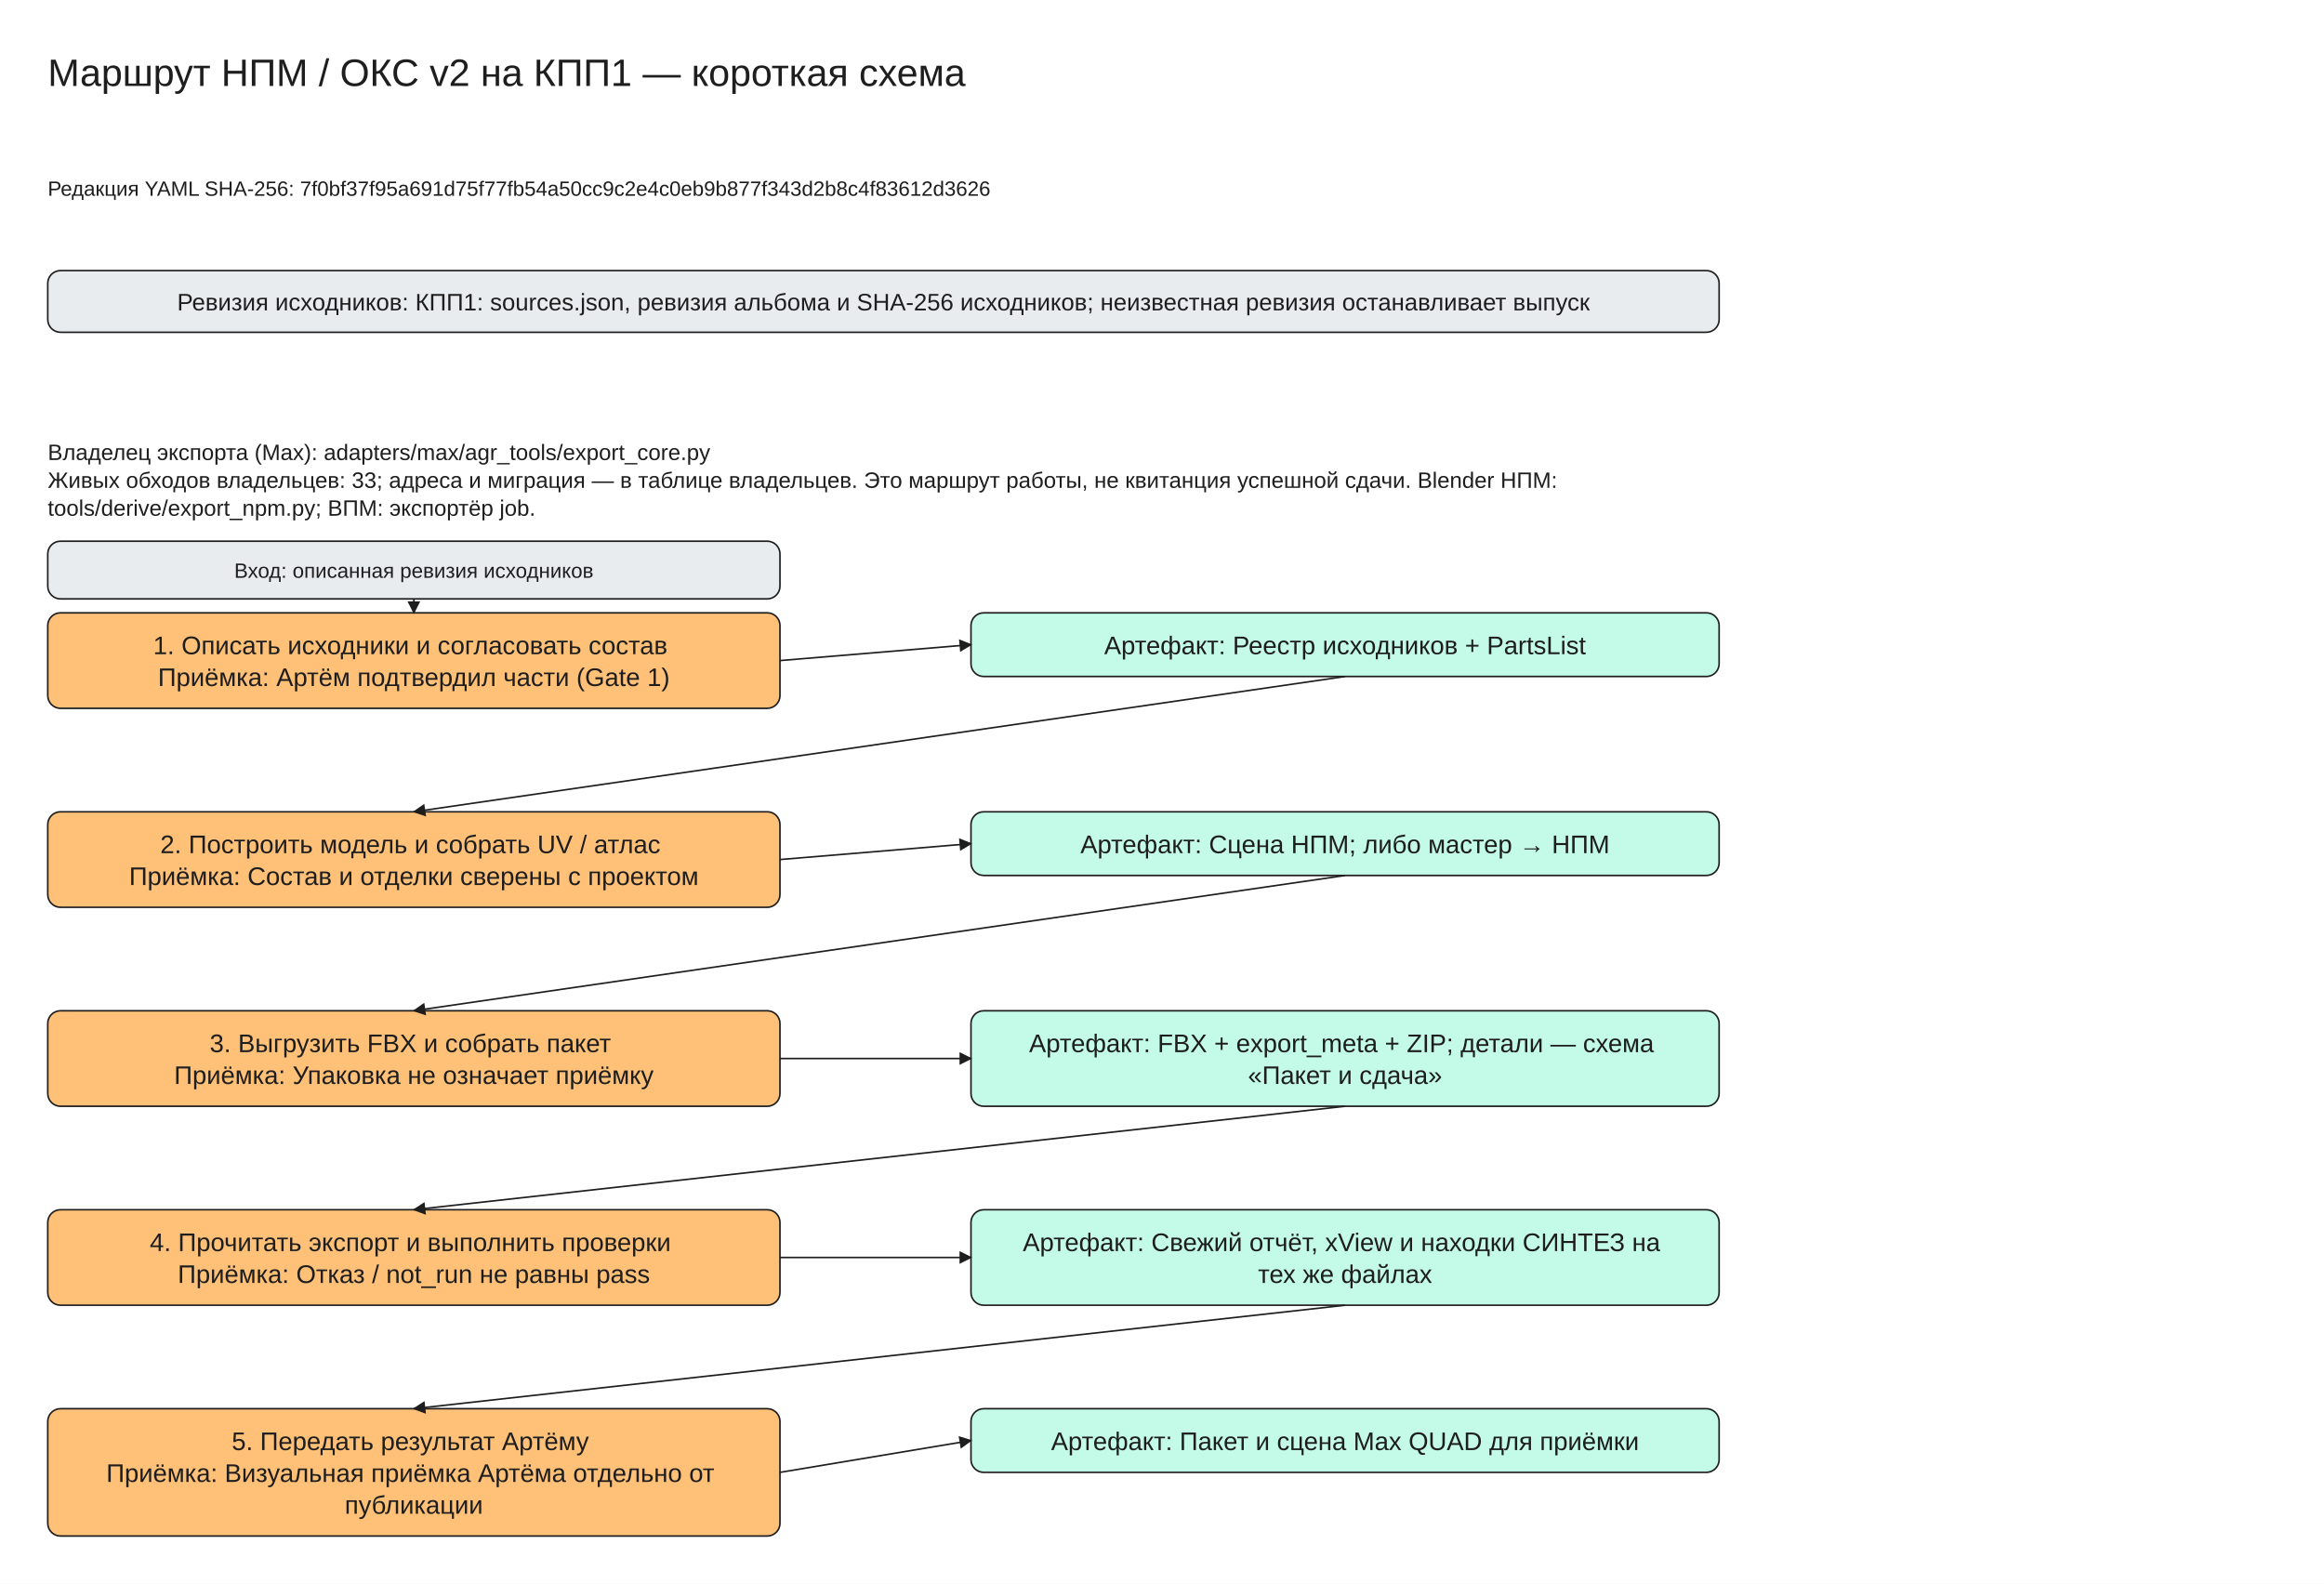
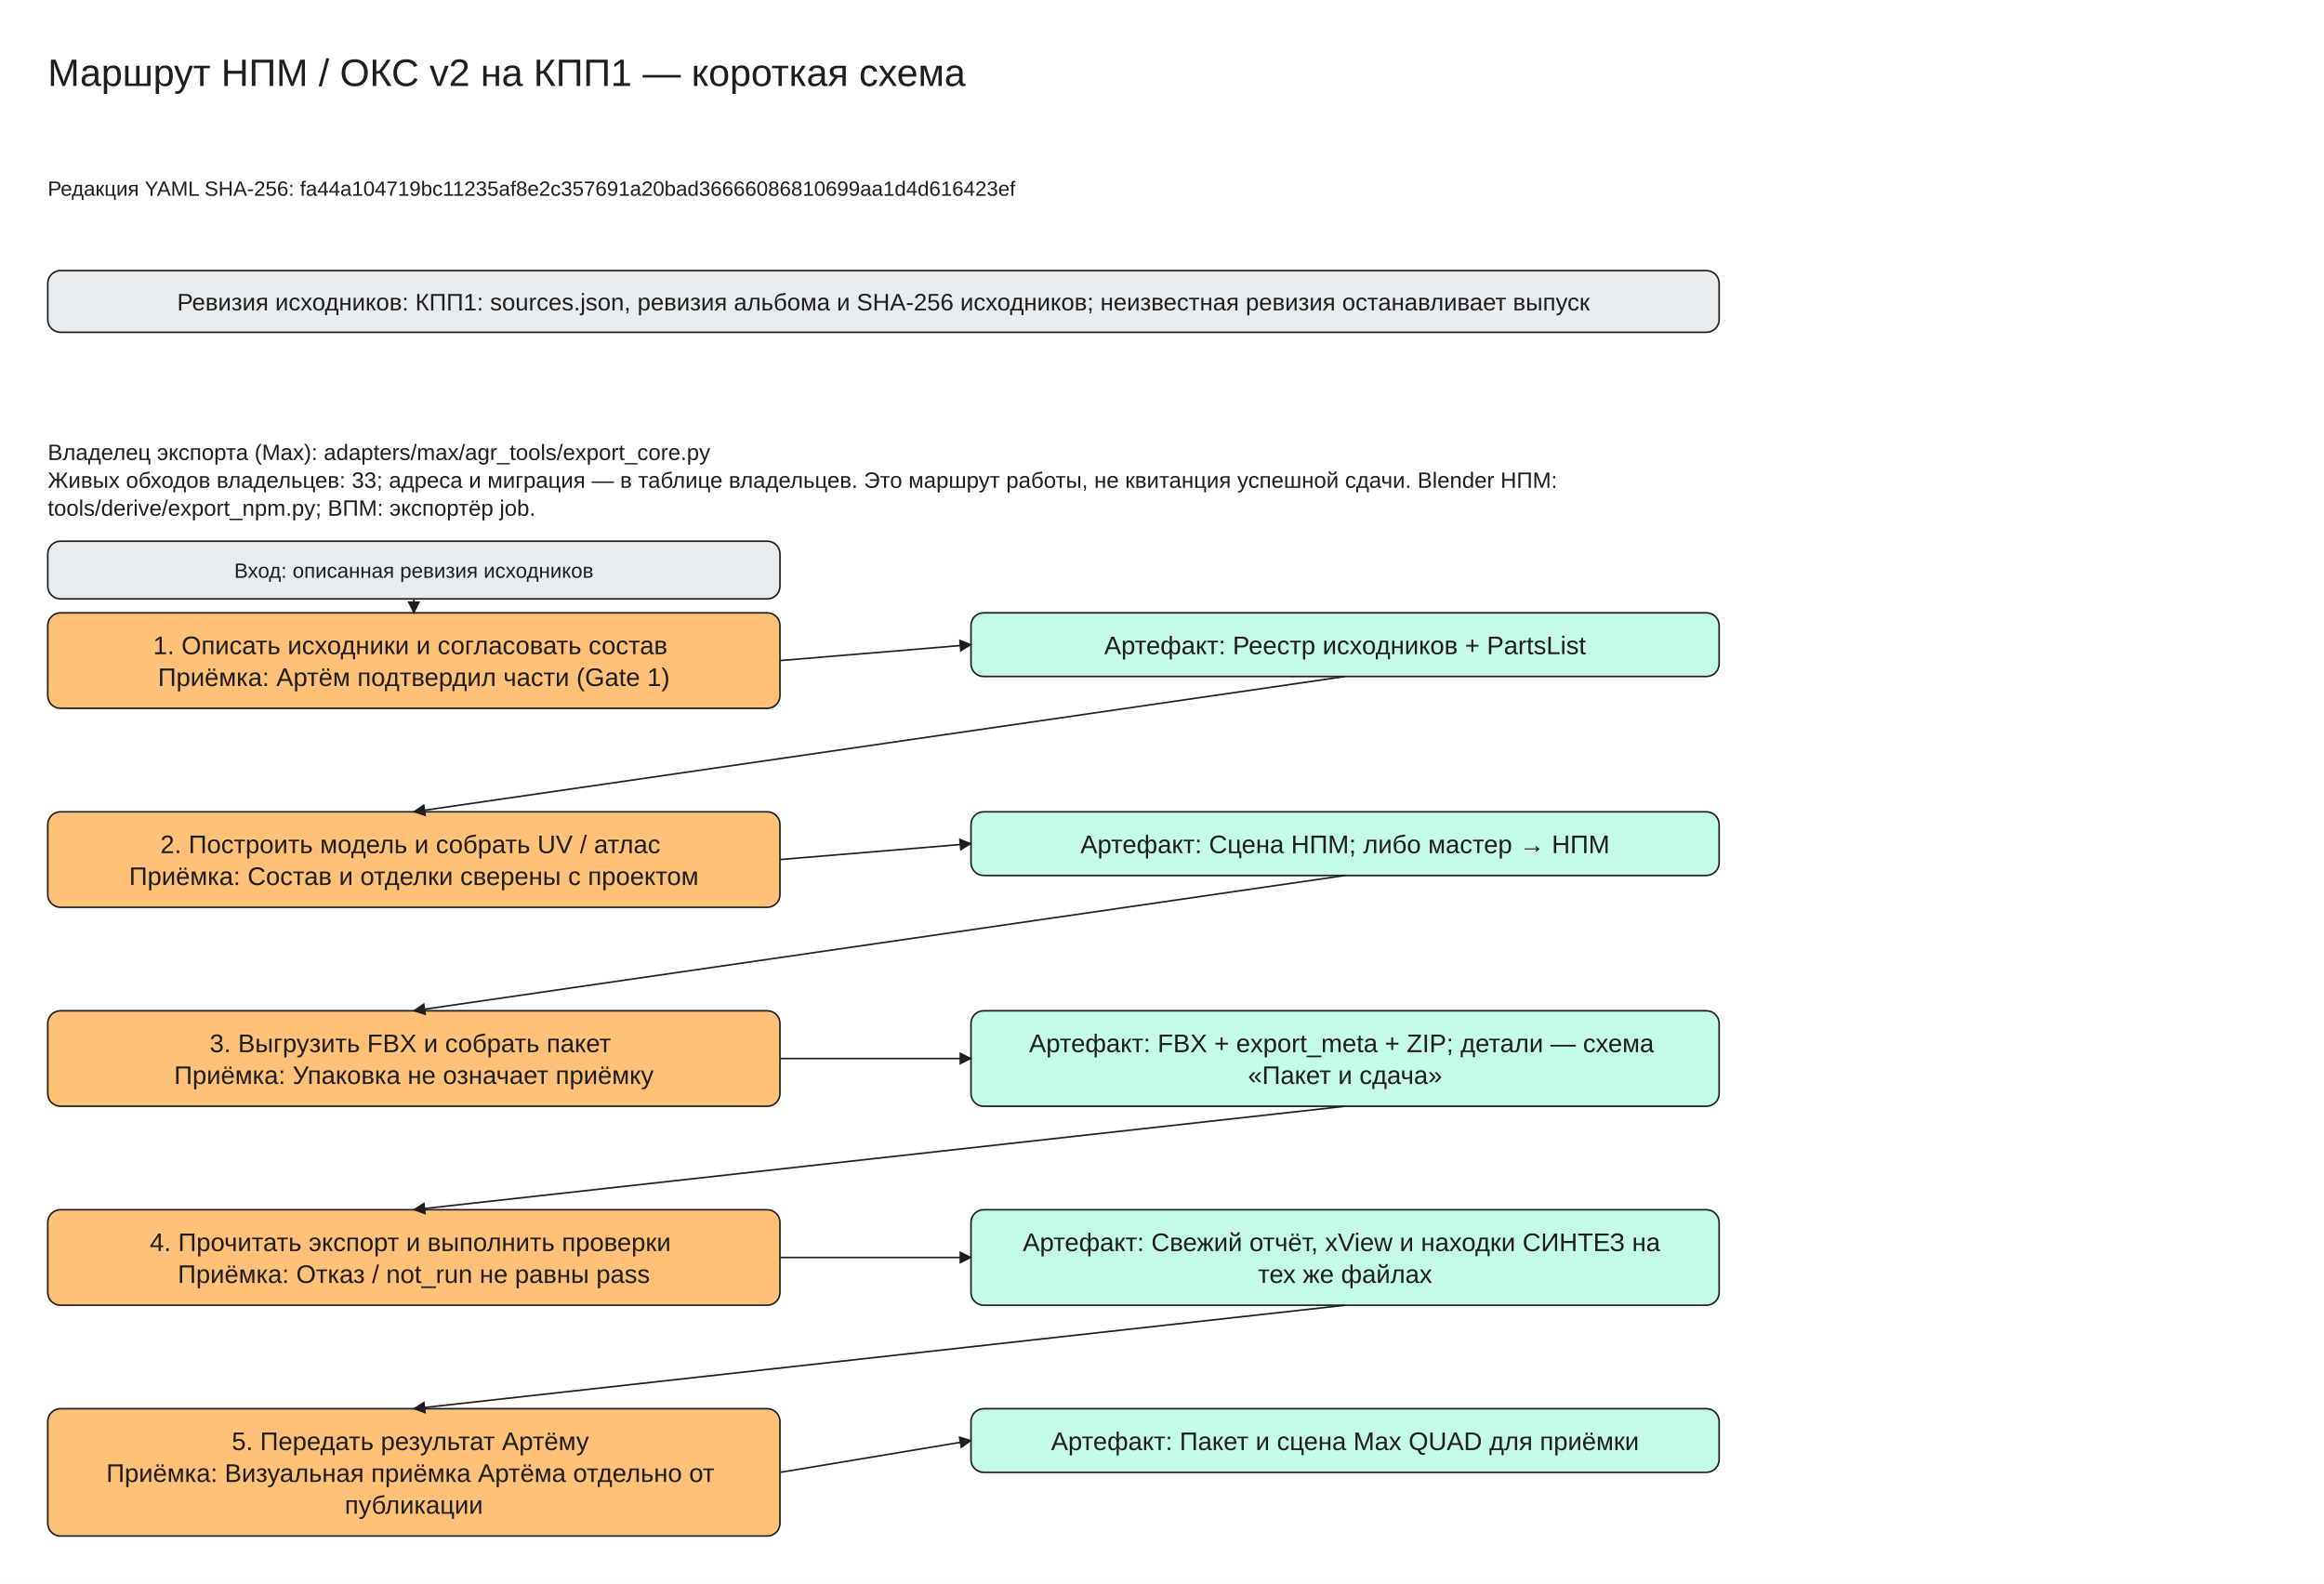
<svg xmlns="http://www.w3.org/2000/svg" viewBox="0 -30 1460 995" width="1460" height="995" font-family="Segoe UI, Arial, sans-serif">
  <defs>
    <marker id="arrow" viewBox="0 0 10 10" refX="9" refY="5" markerWidth="8" markerHeight="8" orient="auto-start-reverse">
      <path d="M0,0 L10,5 L0,10 z" fill="#1e1e1e" />
    </marker>
  </defs>
  <rect x="0" y="-30" width="1460" height="995" fill="#ffffff" />
  <rect x="30" y="140" width="1050" height="38.75" rx="8" fill="#e9ecef" stroke="#1e1e1e" />
  <rect x="30" y="355" width="460" height="60.0" rx="8" fill="#ffc078" stroke="#1e1e1e" />
  <rect x="610" y="355" width="470" height="40.0" rx="8" fill="#c3fae8" stroke="#1e1e1e" />
  <rect x="30" y="310" width="460" height="36.25" rx="8" fill="#e9ecef" stroke="#1e1e1e" />
  <line x1="260.0" y1="346.25" x2="260.0" y2="355.0" stroke="#1e1e1e" marker-end="url(#arrow)" />
  <line x1="490" y1="385.0" x2="610" y2="375.0" stroke="#1e1e1e" marker-end="url(#arrow)" />
  <rect x="30" y="480.0" width="460" height="60.0" rx="8" fill="#ffc078" stroke="#1e1e1e" />
  <rect x="610" y="480.0" width="470" height="40.0" rx="8" fill="#c3fae8" stroke="#1e1e1e" />
  <line x1="845.0" y1="395.0" x2="260.0" y2="480.0" stroke="#1e1e1e" marker-end="url(#arrow)" />
  <line x1="490" y1="510.0" x2="610" y2="500.0" stroke="#1e1e1e" marker-end="url(#arrow)" />
  <rect x="30" y="605.0" width="460" height="60.0" rx="8" fill="#ffc078" stroke="#1e1e1e" />
  <rect x="610" y="605.0" width="470" height="60.0" rx="8" fill="#c3fae8" stroke="#1e1e1e" />
  <line x1="845.0" y1="520.0" x2="260.0" y2="605.0" stroke="#1e1e1e" marker-end="url(#arrow)" />
  <line x1="490" y1="635.0" x2="610" y2="635.0" stroke="#1e1e1e" marker-end="url(#arrow)" />
  <rect x="30" y="730.0" width="460" height="60.0" rx="8" fill="#ffc078" stroke="#1e1e1e" />
  <rect x="610" y="730.0" width="470" height="60.0" rx="8" fill="#c3fae8" stroke="#1e1e1e" />
  <line x1="845.0" y1="665.0" x2="260.0" y2="730.0" stroke="#1e1e1e" marker-end="url(#arrow)" />
  <line x1="490" y1="760.0" x2="610" y2="760.0" stroke="#1e1e1e" marker-end="url(#arrow)" />
  <rect x="30" y="855.0" width="460" height="80.0" rx="8" fill="#ffc078" stroke="#1e1e1e" />
  <rect x="610" y="855.0" width="470" height="40.0" rx="8" fill="#c3fae8" stroke="#1e1e1e" />
  <line x1="845.0" y1="790.0" x2="260.0" y2="855.0" stroke="#1e1e1e" marker-end="url(#arrow)" />
  <line x1="490" y1="895.0" x2="610" y2="875.0" stroke="#1e1e1e" marker-end="url(#arrow)" />
  <text x="30" y="0" font-size="24" text-anchor="start" fill="#1e1e1e">
    <tspan x="30" dy="24">Маршрут НПМ / ОКС v2 на КПП1 — короткая схема</tspan>
  </text>
  <text x="30" y="80" font-size="13" text-anchor="start" fill="#1e1e1e">
-     <tspan x="30" dy="13">Редакция YAML SHA-256: 7f0bf37f95a691d75f77fb54a50cc9c2e4c0eb9b877f343d2b8c4f83612d3626</tspan>
+     <tspan x="30" dy="13">Редакция YAML SHA-256: fa44a104719bc11235af8e2c357691a20bad36666086810699aa1d4d616423ef</tspan>
  </text>
  <text x="555.0" y="150.0" font-size="15" text-anchor="middle" fill="#1e1e1e">
    <tspan x="555.0" dy="15">Ревизия исходников: КПП1: sources.json, ревизия альбома и SHA-256 исходников; неизвестная ревизия останавливает выпуск</tspan>
  </text>
  <text x="30" y="245" font-size="14" text-anchor="start" fill="#1e1e1e">
    <tspan x="30" dy="14">Владелец экспорта (Max): adapters/max/agr_tools/export_core.py</tspan>
    <tspan x="30" dy="17.5">Живых обходов владельцев: 33; адреса и миграция — в таблице владельцев. Это маршрут работы, не квитанция успешной сдачи. Blender НПМ:</tspan>
    <tspan x="30" dy="17.5">tools/derive/export_npm.py; ВПМ: экспортёр job.</tspan>
  </text>
  <text x="260.0" y="365.0" font-size="16" text-anchor="middle" fill="#1e1e1e">
    <tspan x="260.0" dy="16">1. Описать исходники и согласовать состав</tspan>
    <tspan x="260.0" dy="20.0">Приёмка: Артём подтвердил части (Gate 1)</tspan>
  </text>
  <text x="845.0" y="365.0" font-size="16" text-anchor="middle" fill="#1e1e1e">
    <tspan x="845.0" dy="16">Артефакт: Реестр исходников + PartsList</tspan>
  </text>
  <text x="260.0" y="320.0" font-size="13" text-anchor="middle" fill="#1e1e1e">
    <tspan x="260.0" dy="13">Вход: описанная ревизия исходников</tspan>
  </text>
  <text x="260.0" y="490.0" font-size="16" text-anchor="middle" fill="#1e1e1e">
    <tspan x="260.0" dy="16">2. Построить модель и собрать UV / атлас</tspan>
    <tspan x="260.0" dy="20.0">Приёмка: Состав и отделки сверены с проектом</tspan>
  </text>
  <text x="845.0" y="490.0" font-size="16" text-anchor="middle" fill="#1e1e1e">
    <tspan x="845.0" dy="16">Артефакт: Сцена НПМ; либо мастер → НПМ</tspan>
  </text>
  <text x="260.0" y="615.0" font-size="16" text-anchor="middle" fill="#1e1e1e">
    <tspan x="260.0" dy="16">3. Выгрузить FBX и собрать пакет</tspan>
    <tspan x="260.0" dy="20.0">Приёмка: Упаковка не означает приёмку</tspan>
  </text>
  <text x="845.0" y="615.0" font-size="16" text-anchor="middle" fill="#1e1e1e">
    <tspan x="845.0" dy="16">Артефакт: FBX + export_meta + ZIP; детали — схема</tspan>
    <tspan x="845.0" dy="20.0">«Пакет и сдача»</tspan>
  </text>
  <text x="260.0" y="740.0" font-size="16" text-anchor="middle" fill="#1e1e1e">
    <tspan x="260.0" dy="16">4. Прочитать экспорт и выполнить проверки</tspan>
    <tspan x="260.0" dy="20.0">Приёмка: Отказ / not_run не равны pass</tspan>
  </text>
  <text x="845.0" y="740.0" font-size="16" text-anchor="middle" fill="#1e1e1e">
    <tspan x="845.0" dy="16">Артефакт: Свежий отчёт, xView и находки СИНТЕЗ на</tspan>
    <tspan x="845.0" dy="20.0">тех же файлах</tspan>
  </text>
  <text x="260.0" y="865.0" font-size="16" text-anchor="middle" fill="#1e1e1e">
    <tspan x="260.0" dy="16">5. Передать результат Артёму</tspan>
    <tspan x="260.0" dy="20.0">Приёмка: Визуальная приёмка Артёма отдельно от</tspan>
    <tspan x="260.0" dy="20.0">публикации</tspan>
  </text>
  <text x="845.0" y="865.0" font-size="16" text-anchor="middle" fill="#1e1e1e">
    <tspan x="845.0" dy="16">Артефакт: Пакет и сцена Max QUAD для приёмки</tspan>
  </text>
</svg>
